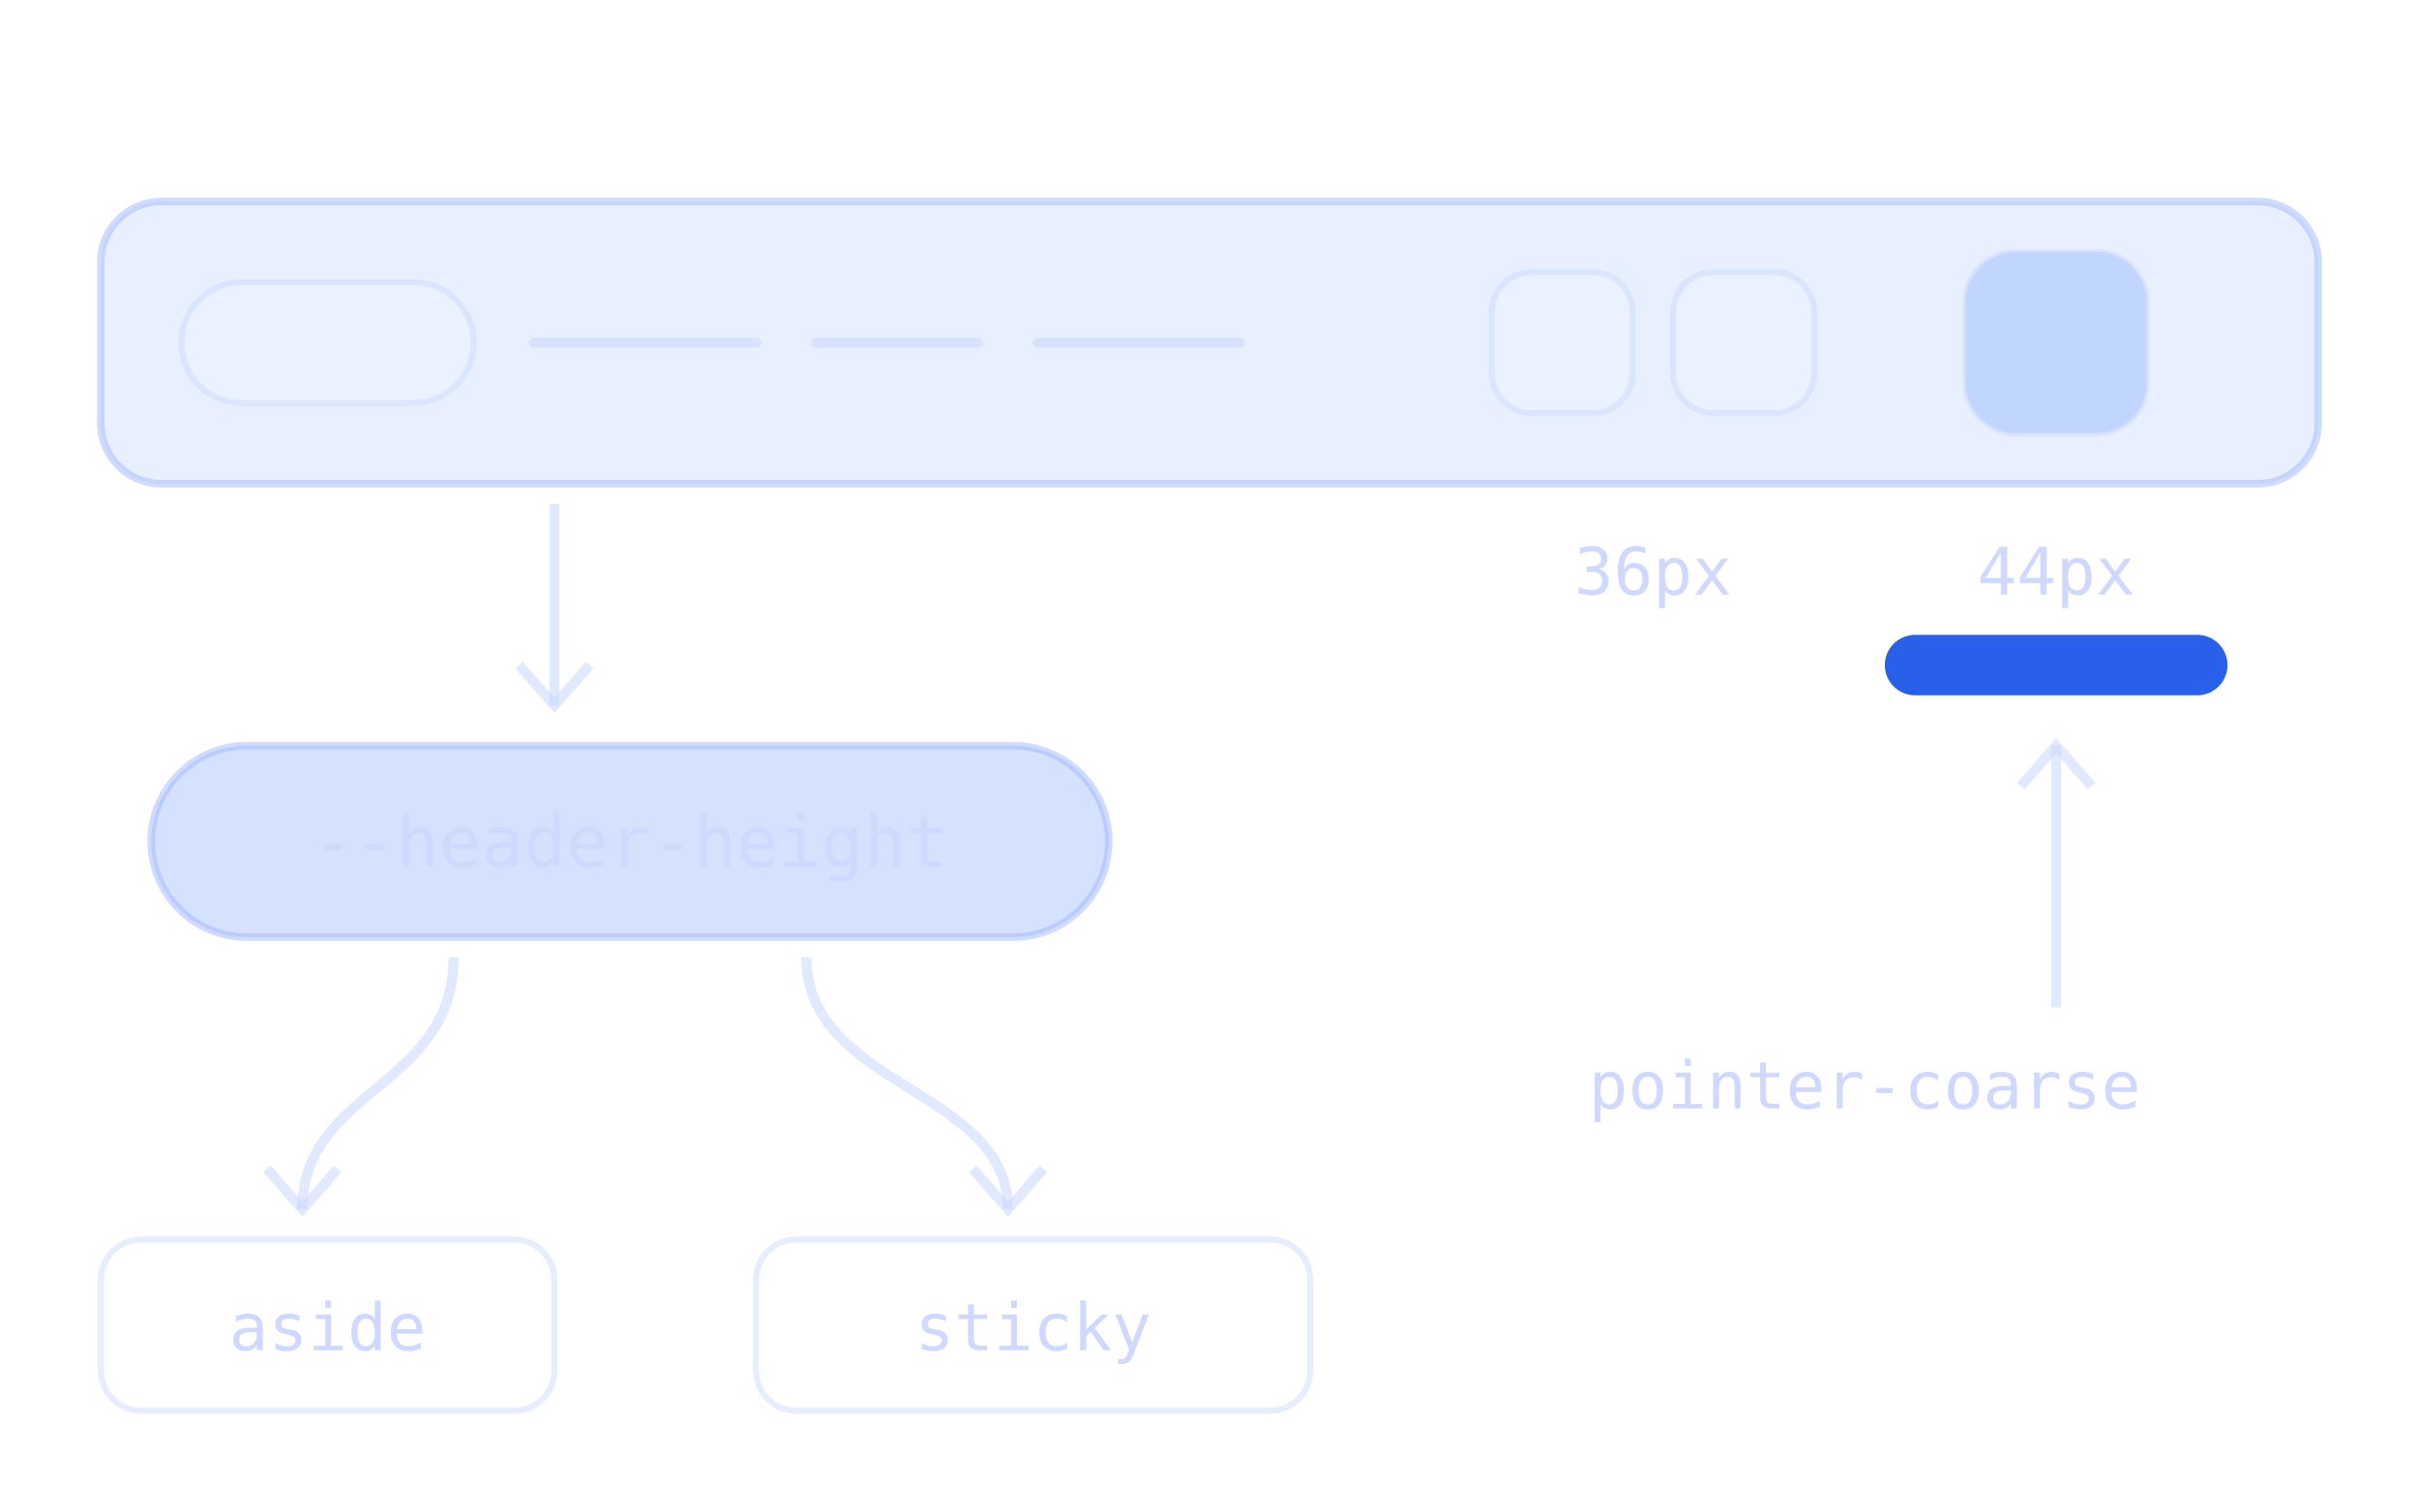
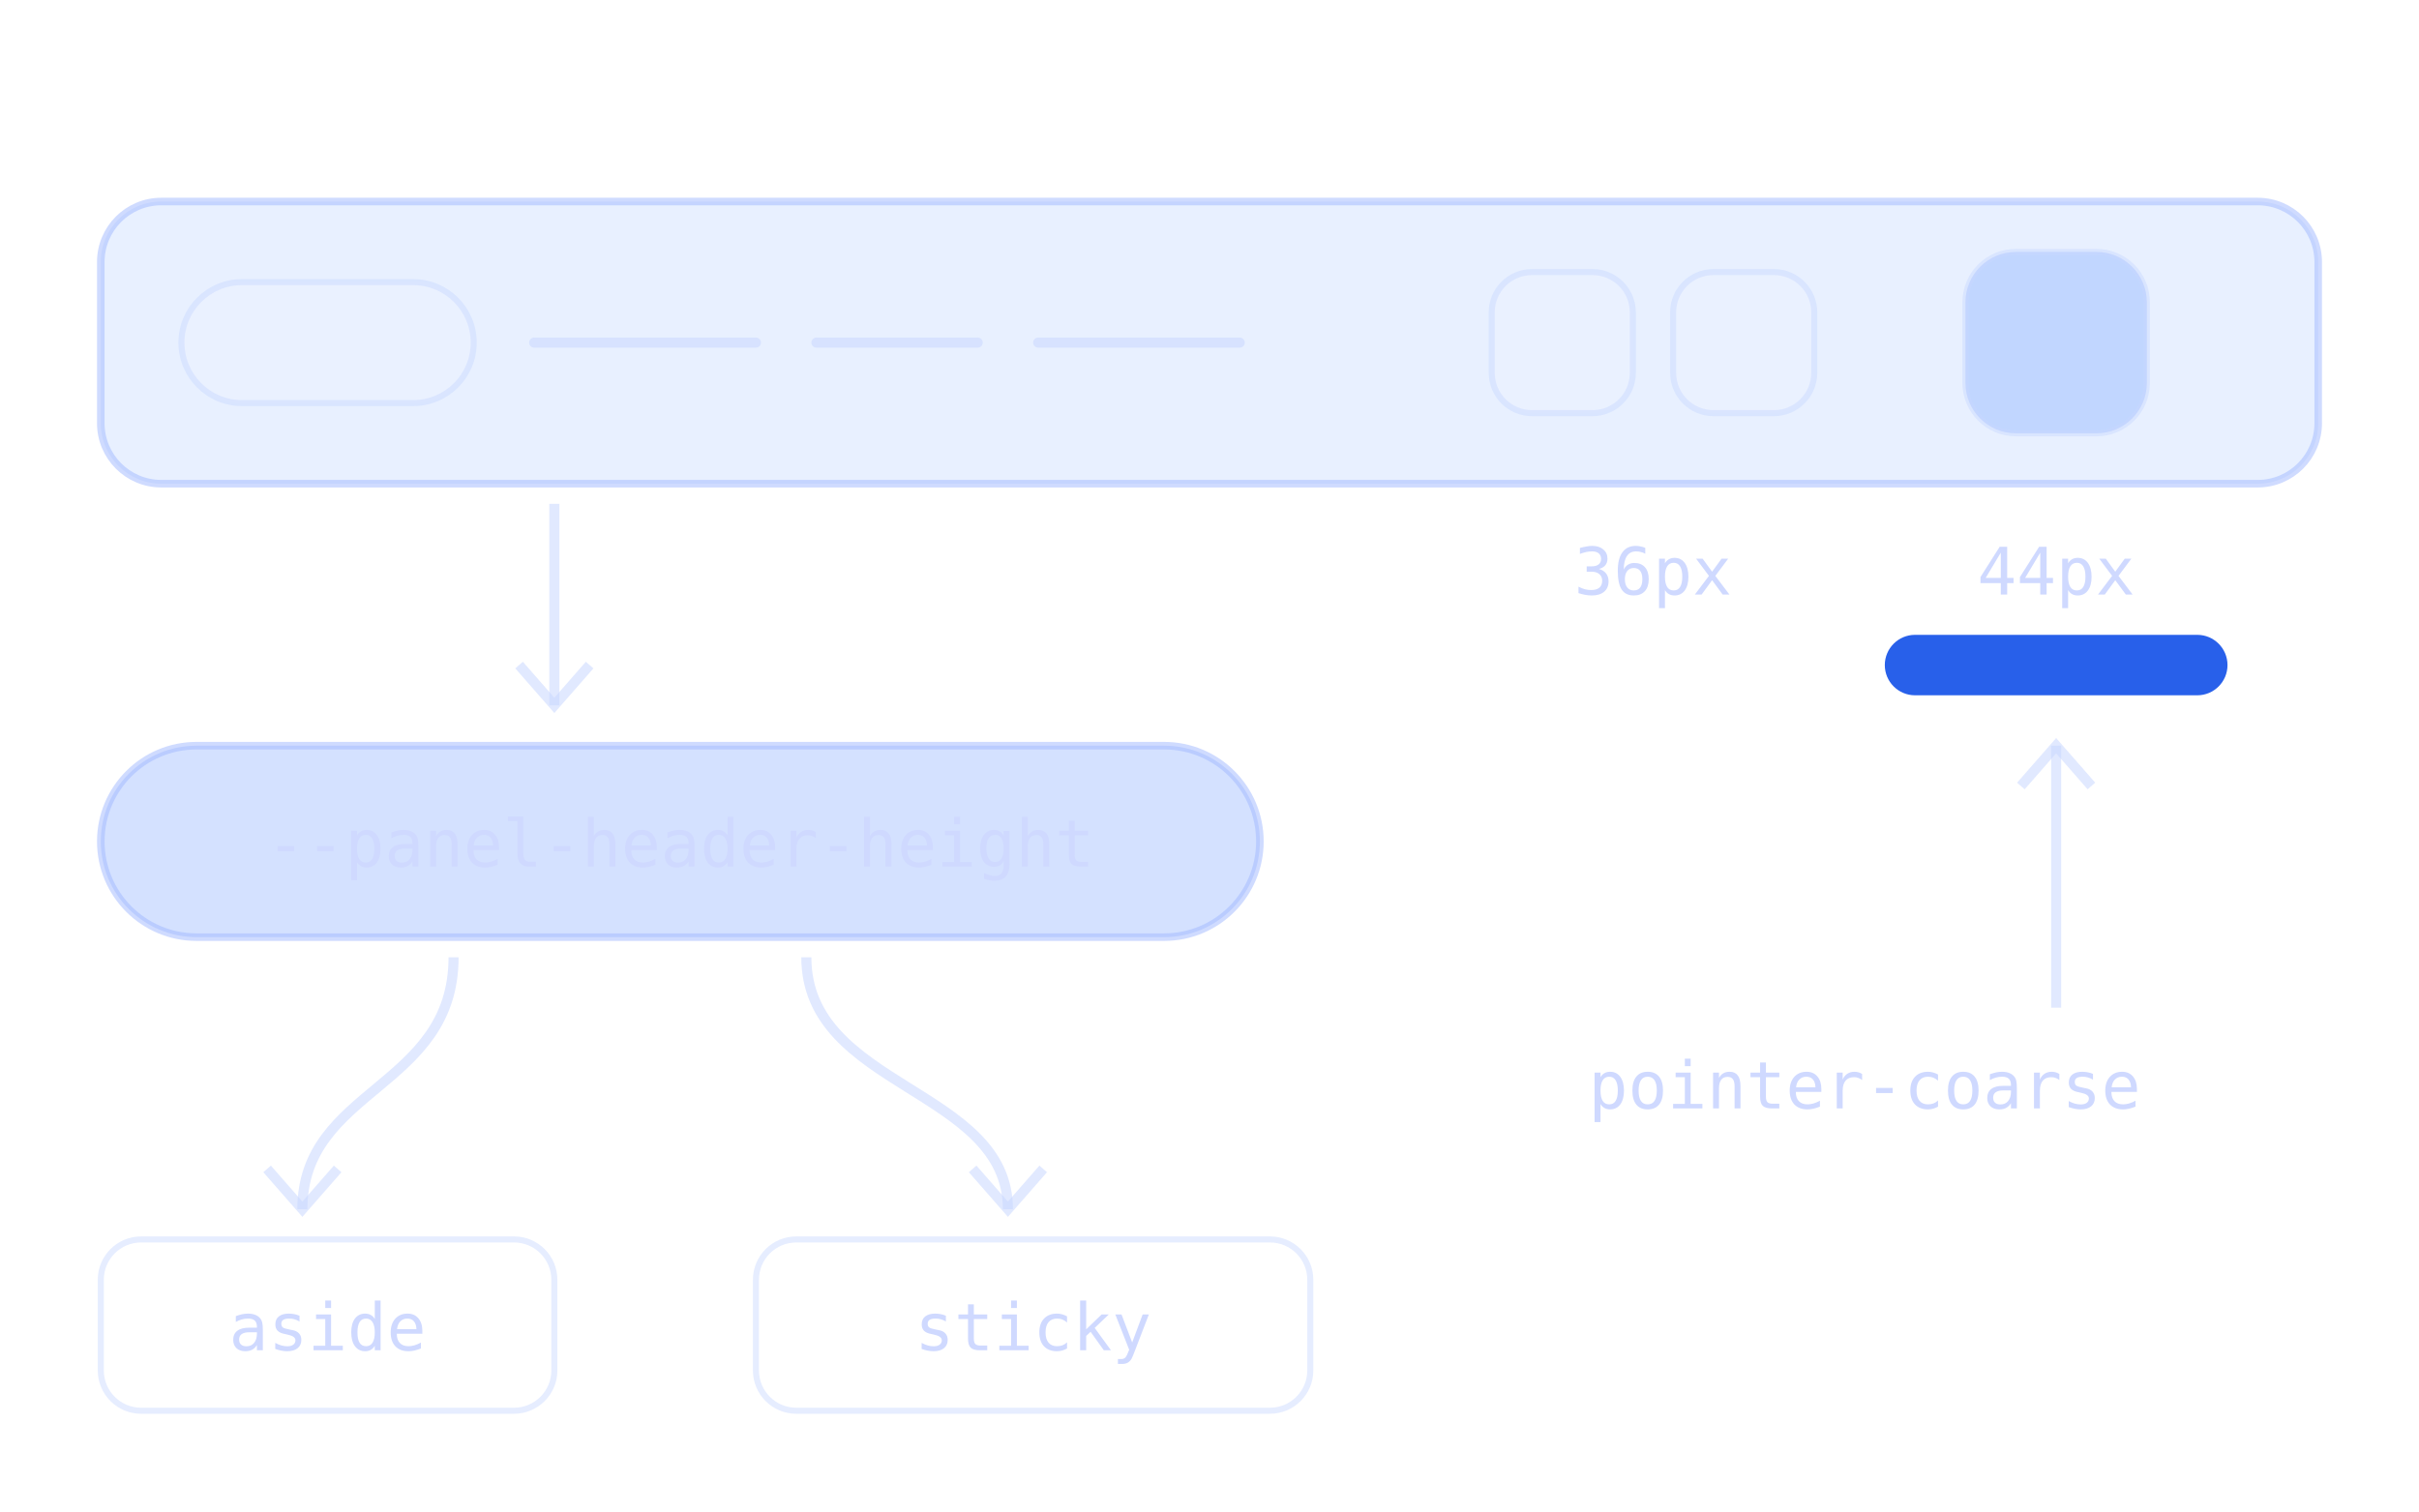
<svg xmlns="http://www.w3.org/2000/svg" viewBox="0 0 480 300" fill="none">
  <rect x="20" y="40" width="440" height="56" rx="12" fill="rgba(111,156,255,.16)" stroke="rgba(160,185,255,.5)" stroke-width="1.5" />
  <rect x="36" y="56" width="58" height="24" rx="12" fill="rgba(255,255,255,.1)" stroke="rgba(200,215,255,.45)" stroke-width="1.2" />
  <g fill="rgba(255,255,255,.1)" stroke="rgba(200,215,255,.45)" stroke-width="1.2">
    <rect x="296" y="54" width="28" height="28" rx="8" />
    <rect x="332" y="54" width="28" height="28" rx="8" />
    <rect x="390" y="50" width="36" height="36" rx="10" fill="rgba(111,156,255,.32)" />
  </g>
  <g stroke="rgba(200,215,255,.55)" stroke-width="2" stroke-linecap="round">
    <path d="M106 68h44M162 68h32M206 68h40" />
  </g>
  <g font-family="ui-monospace,Menlo,Consolas,monospace" font-size="13" fill="#cfd9ff" text-anchor="middle">
    <text x="328" y="118">36px</text>
    <text x="408" y="118">44px</text>
  </g>
  <rect x="374" y="126" width="68" height="12" rx="6" fill="#2860ea" />
  <g stroke="rgba(200,215,255,.55)" stroke-width="2" fill="none">
    <path d="M110 100v40" />
    <path d="m103 132 7 8 7-8" />
  </g>
-   <rect x="30" y="148" width="190" height="38" rx="19" fill="rgba(111,156,255,.3)" stroke="rgba(160,185,255,.5)" stroke-width="1.5" />
-   <text x="125" y="172" font-family="ui-monospace,Menlo,Consolas,monospace" font-size="14" fill="#cfd9ff" text-anchor="middle">--header-height</text>
+   <rect x="20" y="148" width="230" height="38" rx="19" fill="rgba(111,156,255,.3)" stroke="rgba(160,185,255,.5)" stroke-width="1.5" />
+   <text x="135" y="172" font-family="ui-monospace,Menlo,Consolas,monospace" font-size="13" fill="#cfd9ff" text-anchor="middle">--panel-header-height</text>
  <g stroke="rgba(200,215,255,.55)" stroke-width="2" fill="none">
    <path d="M90 190c0 26-30 26-30 50" />
    <path d="m53 232 7 8 7-8" />
    <path d="M160 190c0 26 40 26 40 50" />
    <path d="m193 232 7 8 7-8" />
  </g>
  <g fill="rgba(255,255,255,.08)" stroke="rgba(200,215,255,.45)" stroke-width="1.2">
    <rect x="20" y="246" width="90" height="34" rx="8" />
    <rect x="150" y="246" width="110" height="34" rx="8" />
  </g>
  <g font-family="ui-monospace,Menlo,Consolas,monospace" font-size="13" fill="#cfd9ff" text-anchor="middle">
    <text x="65" y="268">aside</text>
    <text x="205" y="268">sticky</text>
    <text x="370" y="220">pointer-coarse</text>
  </g>
  <g stroke="rgba(200,215,255,.55)" stroke-width="2" fill="none">
    <path d="M408 200v-52" />
    <path d="m401 156 7-8 7 8" />
  </g>
</svg>
